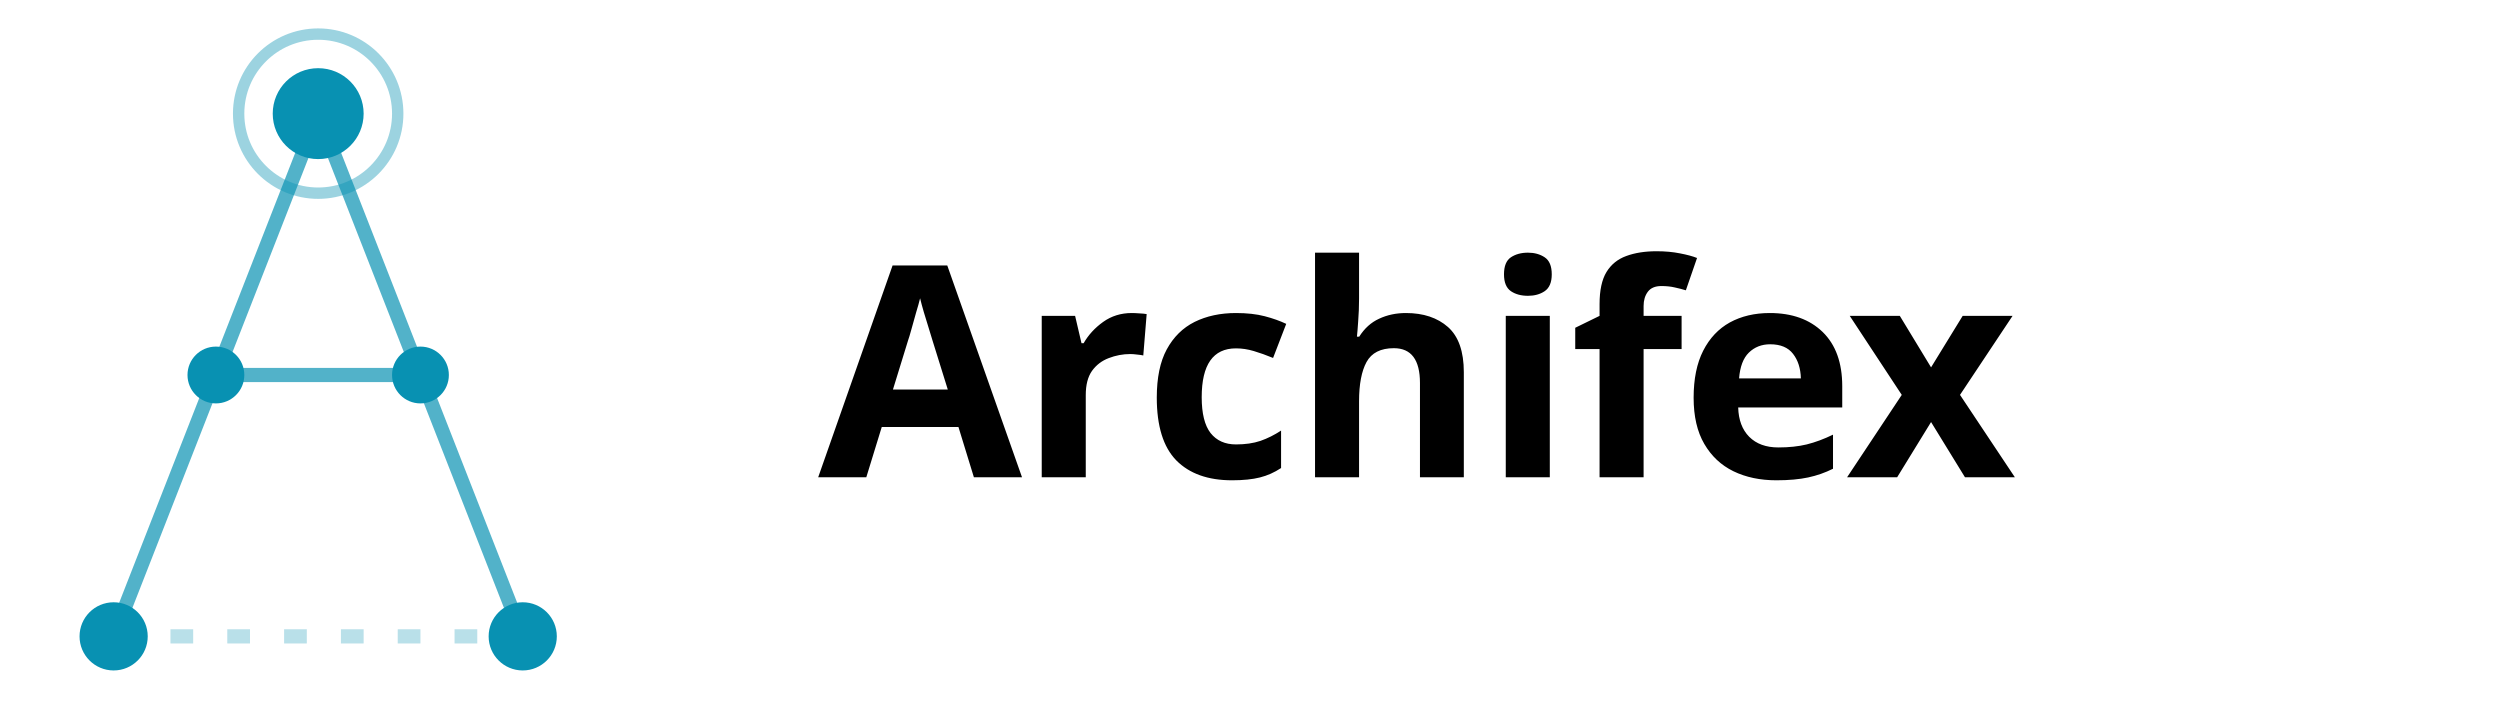
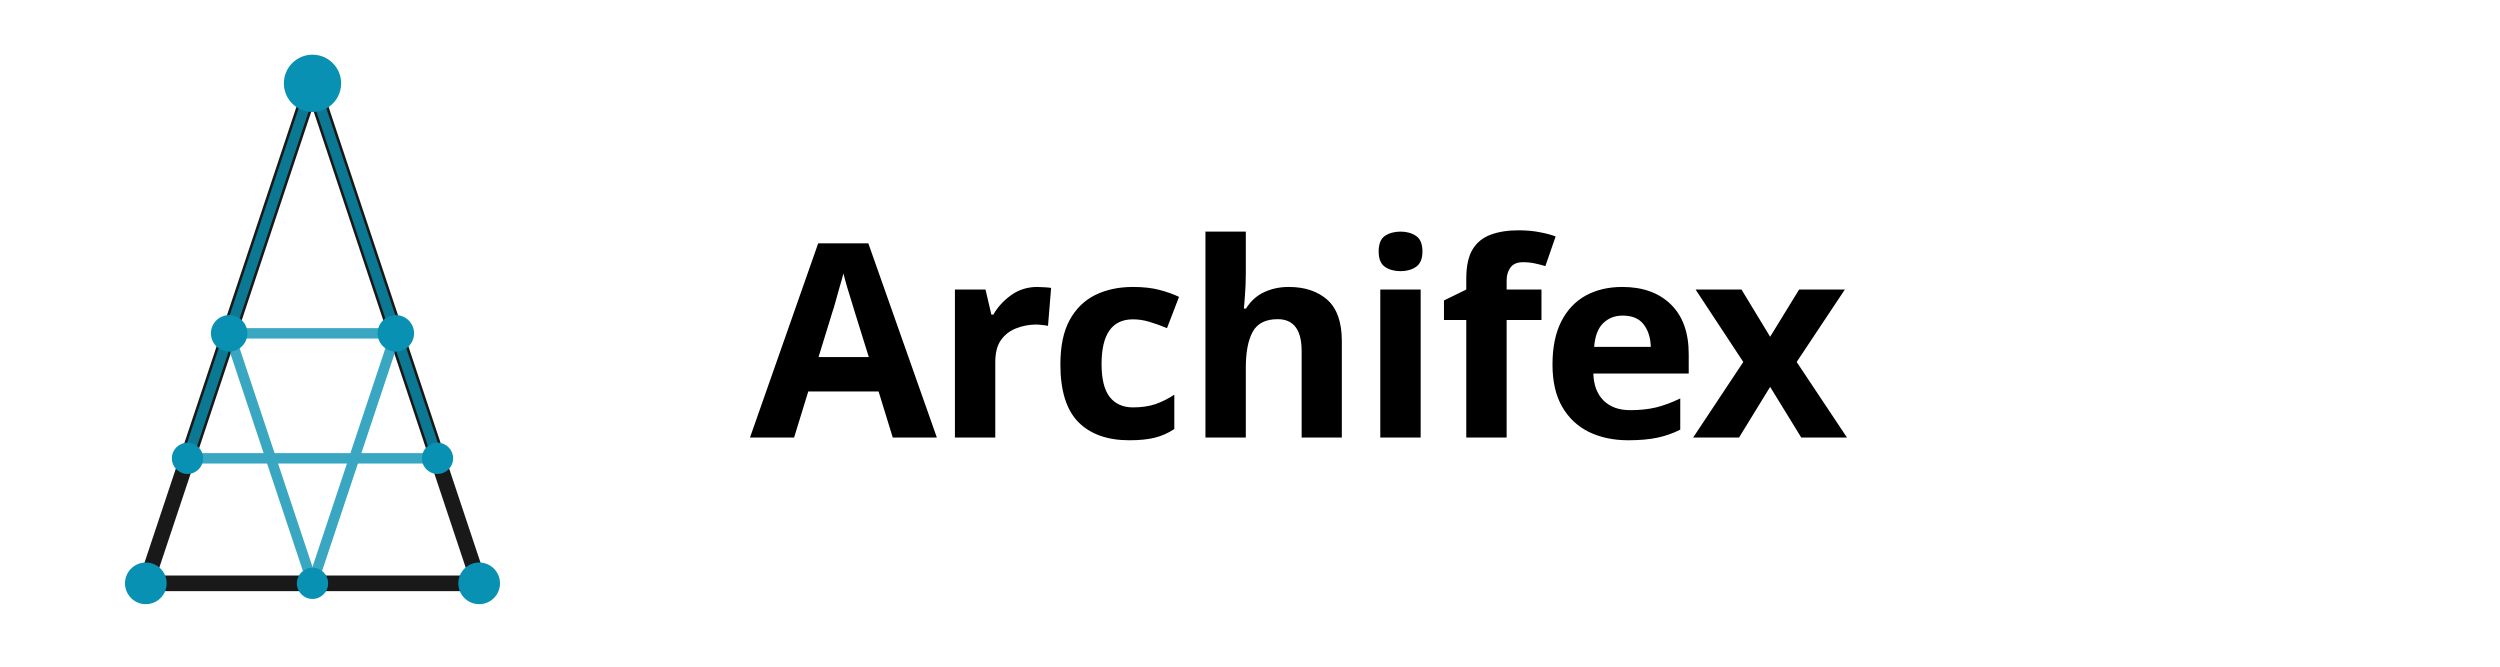
- <svg xmlns="http://www.w3.org/2000/svg" viewBox="0 0 220 64" fill="none">
-   <g>
-     <g stroke="#0891b2" stroke-width="1.25" opacity="0.7">
-       <line x1="28" y1="10" x2="10" y2="56" />
-       <line x1="28" y1="10" x2="46" y2="56" />
-       <line x1="19" y1="33" x2="37" y2="33" />
-       <line x1="10" y1="56" x2="46" y2="56" stroke-dasharray="2 3" opacity="0.4" />
+ <svg xmlns="http://www.w3.org/2000/svg" viewBox="0 0 240 64" fill="none">
+   <g transform="translate(4 4)">
+     <g stroke="currentColor" stroke-width="1.5" opacity="0.9">
+       <line x1="10" y1="52" x2="26" y2="4" />
+       <line x1="26" y1="4" x2="42" y2="52" />
+       <line x1="10" y1="52" x2="42" y2="52" />
+     </g>
+     <g stroke="#0891b2" stroke-width="1" opacity="0.8">
+       <line x1="18" y1="28" x2="34" y2="28" />
+       <line x1="14" y1="40" x2="38" y2="40" />
+       <line x1="18" y1="28" x2="26" y2="52" />
+       <line x1="34" y1="28" x2="26" y2="52" />
+       <line x1="14" y1="40" x2="26" y2="4" />
+       <line x1="38" y1="40" x2="26" y2="4" />
    </g>
    <g fill="#0891b2">
-       <circle cx="28" cy="10" r="4" />
-       <circle cx="10" cy="56" r="3" />
-       <circle cx="46" cy="56" r="3" />
-       <circle cx="19" cy="33" r="2.5" />
-       <circle cx="37" cy="33" r="2.5" />
+       <circle cx="26" cy="4" r="2.75" />
+       <circle cx="10" cy="52" r="2" />
+       <circle cx="42" cy="52" r="2" />
+       <circle cx="18" cy="28" r="1.75" />
+       <circle cx="34" cy="28" r="1.75" />
+       <circle cx="14" cy="40" r="1.5" />
+       <circle cx="38" cy="40" r="1.5" />
+       <circle cx="26" cy="52" r="1.5" />
    </g>
-     <circle cx="28" cy="10" r="7" stroke="#0891b2" stroke-width="1" fill="none" opacity="0.4" />
  </g>
  <text x="72" y="42" font-family="system-ui, sans-serif" font-size="26" font-weight="700" letter-spacing="-0.3" fill="currentColor">Archifex</text>
</svg>
